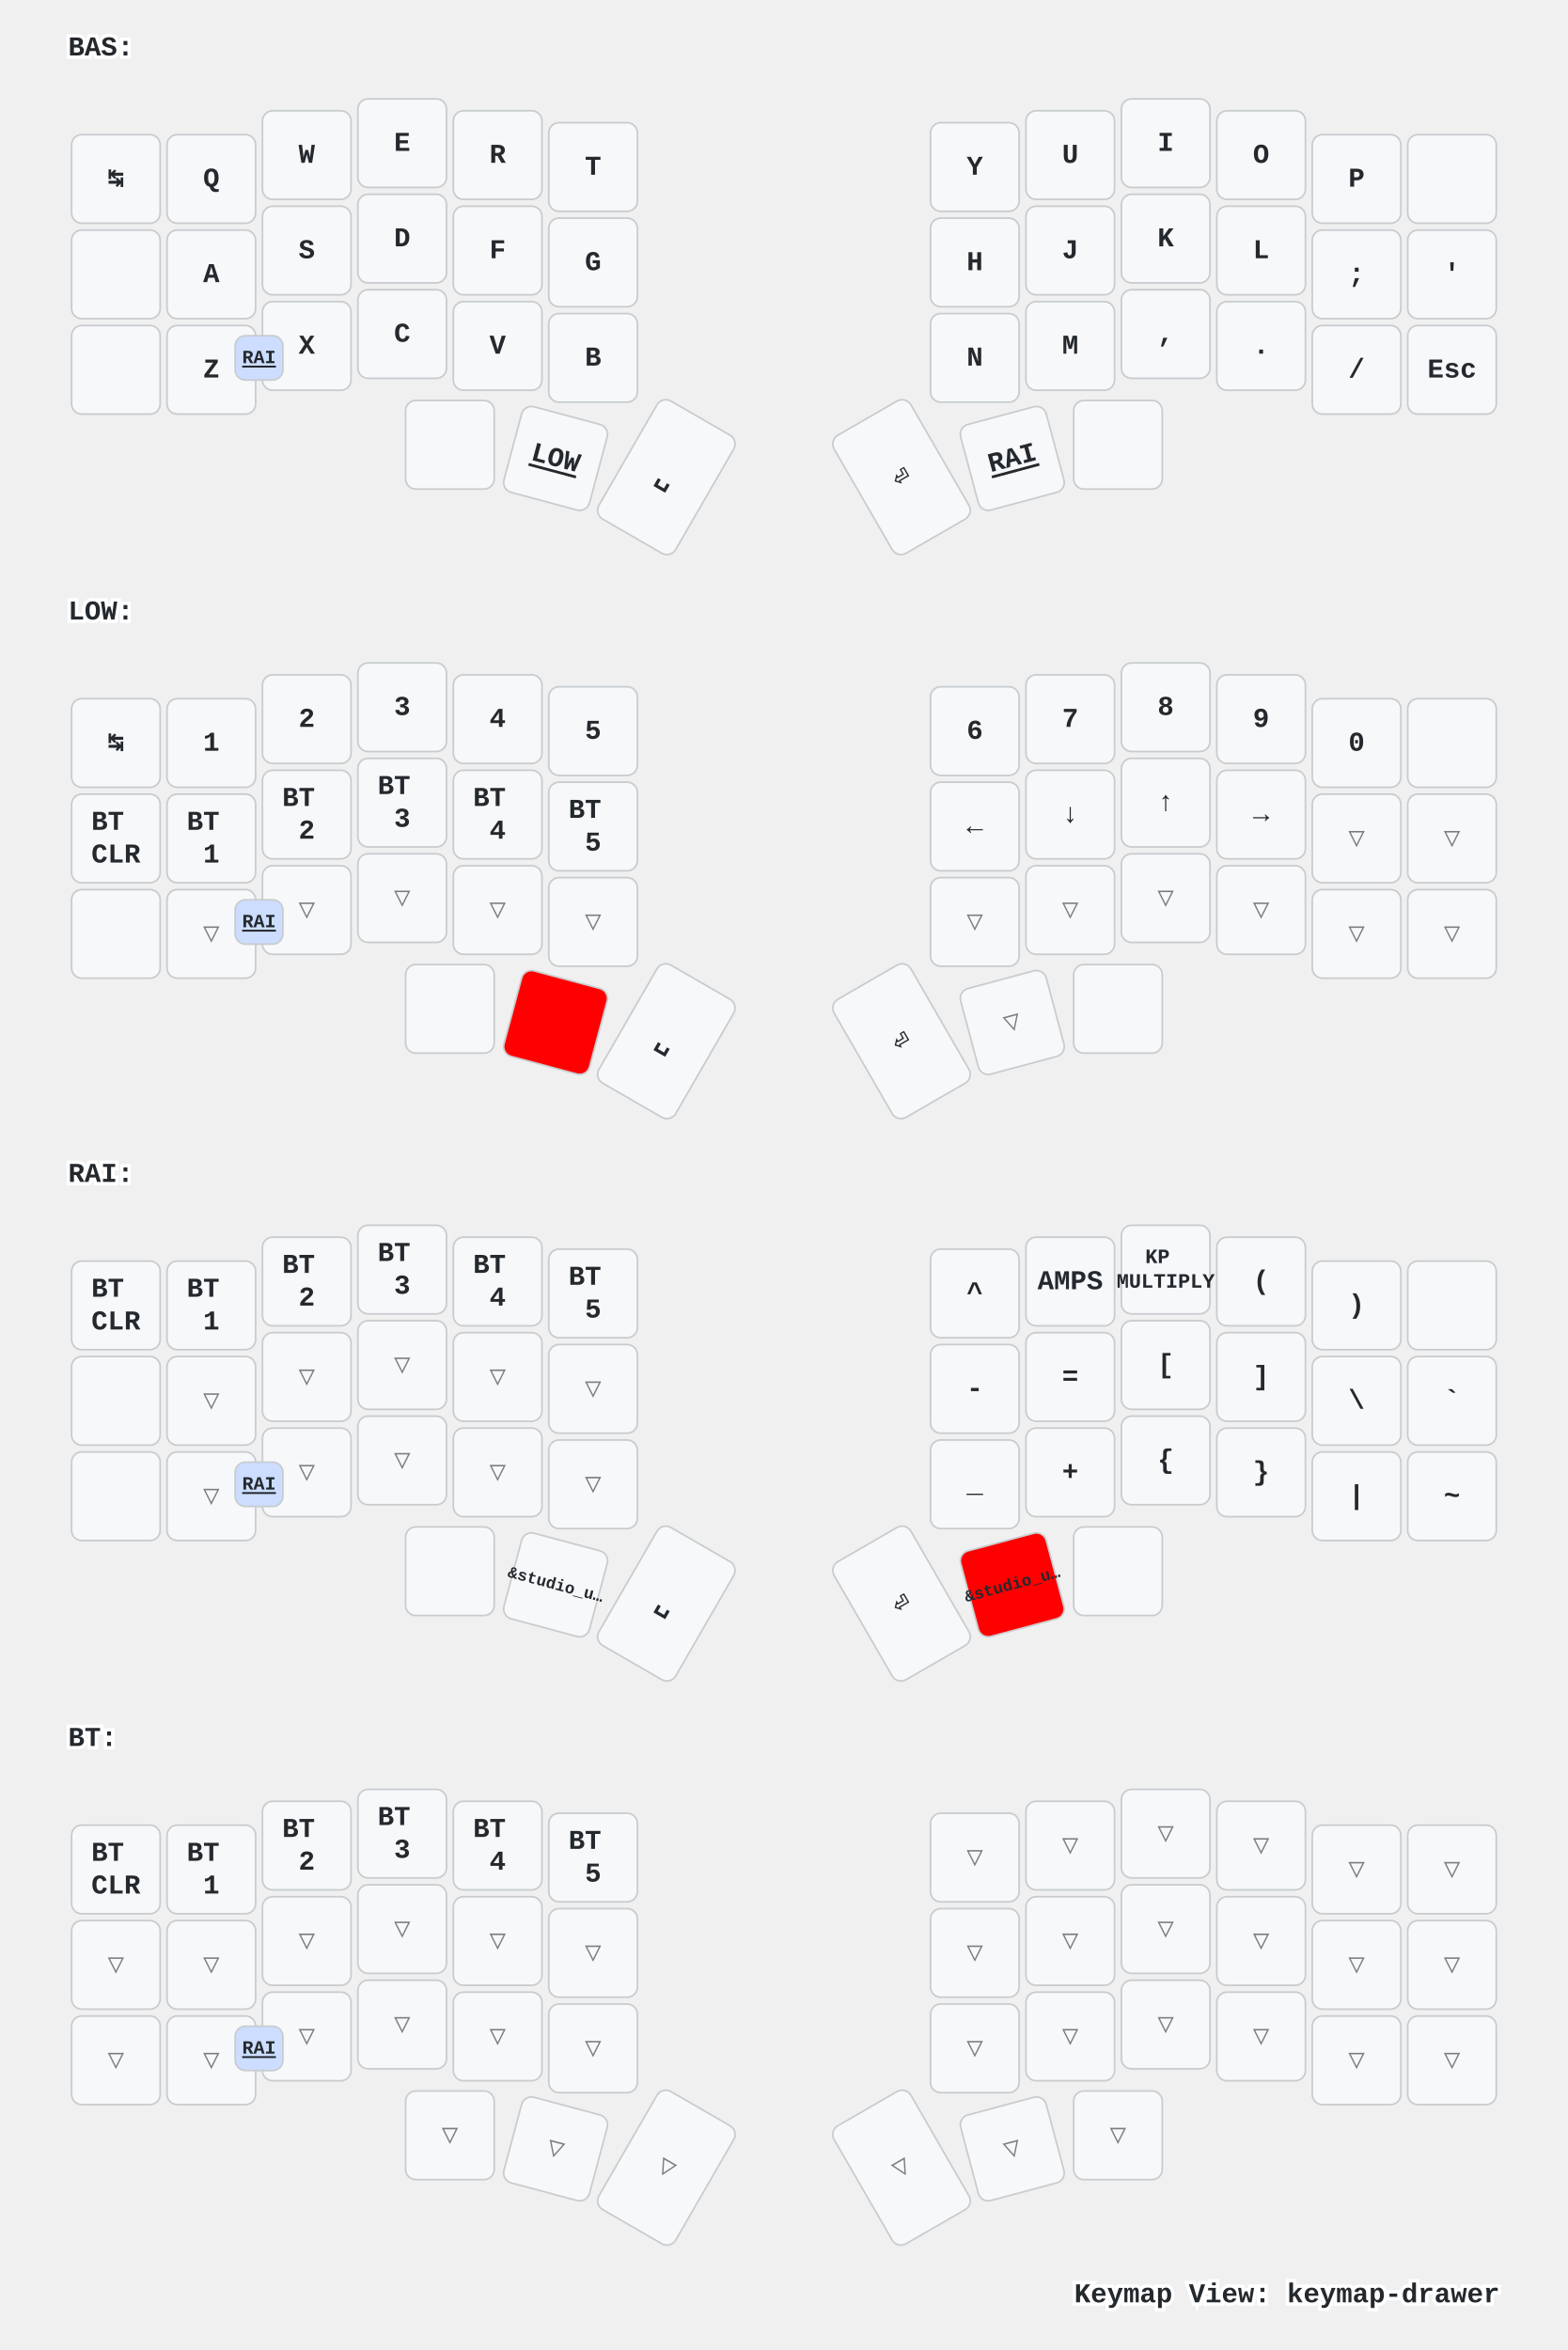
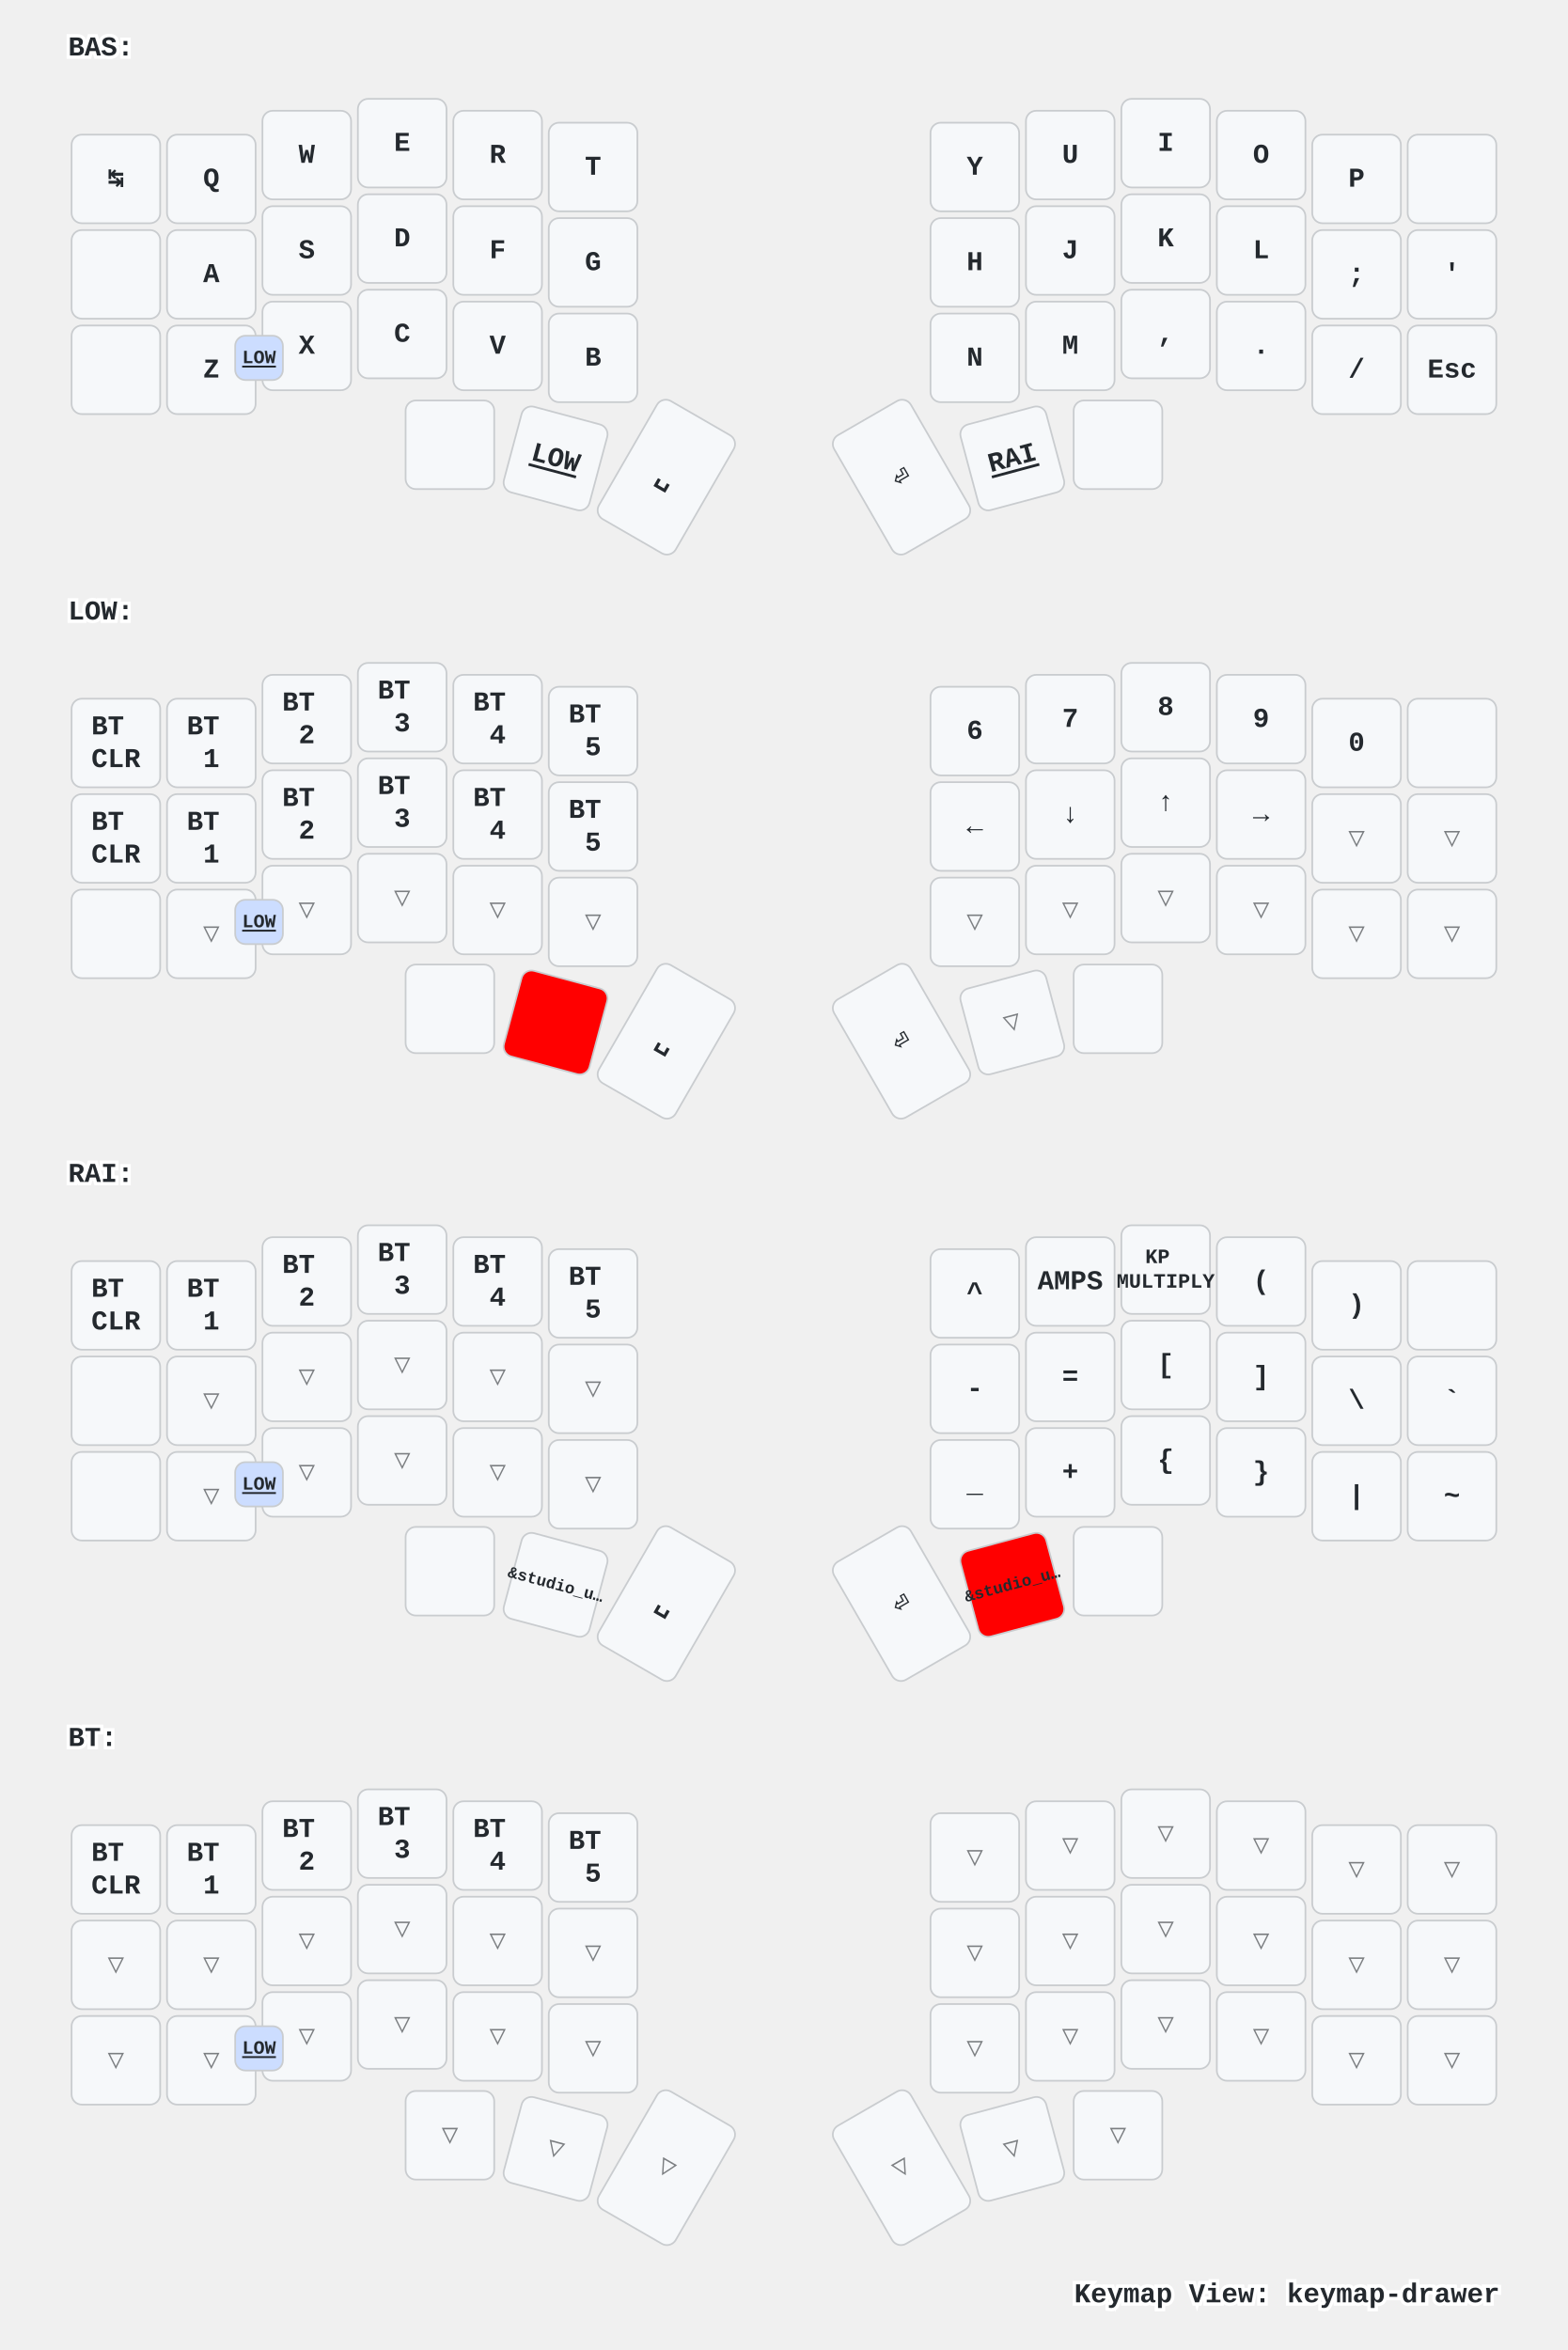
<svg xmlns="http://www.w3.org/2000/svg" xmlns:xlink="http://www.w3.org/1999/xlink" width="920" height="1379" viewBox="0 0 920 1379" class="keymap">
  <defs>/* start glyphs */
<svg id="mdi:apple-keyboard-command">
      <svg id="mdi-apple-keyboard-command" viewBox="0 0 24 24">
        <path d="M6,2A4,4 0 0,1 10,6V8H14V6A4,4 0 0,1 18,2A4,4 0 0,1 22,6A4,4 0 0,1 18,10H16V14H18A4,4 0 0,1 22,18A4,4 0 0,1 18,22A4,4 0 0,1 14,18V16H10V18A4,4 0 0,1 6,22A4,4 0 0,1 2,18A4,4 0 0,1 6,14H8V10H6A4,4 0 0,1 2,6A4,4 0 0,1 6,2M16,18A2,2 0 0,0 18,20A2,2 0 0,0 20,18A2,2 0 0,0 18,16H16V18M14,10H10V14H14V10M6,16A2,2 0 0,0 4,18A2,2 0 0,0 6,20A2,2 0 0,0 8,18V16H6M8,6A2,2 0 0,0 6,4A2,2 0 0,0 4,6A2,2 0 0,0 6,8H8V6M18,8A2,2 0 0,0 20,6A2,2 0 0,0 18,4A2,2 0 0,0 16,6V8H18Z" />
      </svg>
    </svg>
    <svg id="mdi:apple-keyboard-control">
      <svg id="mdi-apple-keyboard-control" viewBox="0 0 24 24">
        <path d="M19.78,11.78L18.36,13.19L12,6.83L5.64,13.19L4.22,11.78L12,4L19.78,11.78Z" />
      </svg>
    </svg>
    <svg id="mdi:apple-keyboard-option">
      <svg id="mdi-apple-keyboard-option" viewBox="0 0 24 24">
        <path d="M3,4H9.11L16.15,18H21V20H14.88L7.84,6H3V4M14,4H21V6H14V4Z" />
      </svg>
    </svg>
    <svg id="mdi:apple-keyboard-shift">
      <svg id="mdi-apple-keyboard-shift" viewBox="0 0 24 24">
        <path d="M15,18V12H17.17L12,6.83L6.83,12H9V18H15M12,4L22,14H17V20H7V14H2L12,4Z" />
      </svg>
    </svg>
    <svg id="mdi:backspace-outline">
      <svg id="mdi-backspace-outline" viewBox="0 0 24 24">
        <path d="M19,15.59L17.59,17L14,13.41L10.41,17L9,15.59L12.59,12L9,8.41L10.41,7L14,10.59L17.59,7L19,8.41L15.41,12L19,15.59M22,3A2,2 0 0,1 24,5V19A2,2 0 0,1 22,21H7C6.31,21 5.77,20.64 5.41,20.11L0,12L5.41,3.88C5.77,3.35 6.31,3 7,3H22M22,5H7L2.28,12L7,19H22V5Z" />
      </svg>
    </svg>
  </defs>/* end glyphs */
<style>/* inherit to force styles through use tags */
svg path {
    fill: inherit;
}

/* font and background color specifications */
svg.keymap {
    font-family: SFMono-Regular,Consolas,Liberation Mono,Menlo,monospace;
    font-size: 14px;
    font-kerning: normal;
    text-rendering: optimizeLegibility;
    fill: #24292e;
}

/* default key styling */
rect.key {
    fill: #f6f8fa;
}

rect.key, rect.combo {
    stroke: #c9cccf;
    stroke-width: 1;
}

/* default key side styling, only used is draw_key_sides is set */
rect.side {
    filter: brightness(90%);
}

/* color accent for combo boxes */
rect.combo, rect.combo-separate {
    fill: #cdf;
}

/* color accent for held keys */
rect.held, rect.combo.held {
    fill: #fdd;
}

/* color accent for ghost (optional) keys */
rect.ghost, rect.combo.ghost {
    stroke-dasharray: 4, 4;
    stroke-width: 2;
}

text {
    text-anchor: middle;
    dominant-baseline: middle;
}

/* styling for layer labels */
text.label {
    font-weight: bold;
    text-anchor: start;
    stroke: white;
    stroke-width: 4;
    paint-order: stroke;
}

/* styling for optional footer */
text.footer {
    text-anchor: end;
    dominant-baseline: auto;
    stroke: white;
    stroke-width: 4;
    paint-order: stroke;
}

/* styling for combo tap, and key non-tap label text */
text.combo, text.hold, text.shifted, text.left, text.right {
    font-size: 11px;
}

text.hold {
    text-anchor: middle;
    dominant-baseline: auto;
}

text.shifted {
    text-anchor: middle;
    dominant-baseline: hanging;
}

text.left {
    text-anchor: start;
}

text.right {
    text-anchor: end;
}

text.layer-activator {
    text-decoration: underline;
}

/* styling for hold/shifted label text in combo box */
text.combo.hold, text.combo.shifted, text.combo.left, text.combo.right {
    font-size: 8px;
}

/* lighter symbol for transparent keys */
text.trans {
    fill: #7b7e81;
}

/* styling for combo dendrons */
path.combo {
    stroke-width: 1;
    stroke: gray;
    fill: none;
}

/* Start Tabler Icons Cleanup */
/* cannot use height/width with glyphs */
.icon-tabler &gt; path {
    fill: inherit;
    stroke: inherit;
    stroke-width: 2;
}
/* hide tabler's default box */
.icon-tabler &gt; path[stroke="none"][fill="none"] {
    visibility: hidden;
}
/* End Tabler Icons Cleanup */

/* For default sytles, see https://github.com/caksoylar/keymap-drawer/blob/main/keymap_drawer/config.py#L85 */

svg.keymap {
  font-family: Ubuntu Mono, Inconsolata, Consolas, Liberation Mono, Menlo, monospace;
  font-size: 16px;
  font-weight: bold;
  text-rendering: optimizeLegibility;
}

/* Color accent for held keys
red = #f00
green = #0f0
blue = #00f
yellow = #ff0
cyan = #0ff
magenta = #f0f
white = #fff
black = #000
grey = #888
light grey = #ccc
#ffc
*/
rect.held, rect.combo.held {
    fill: #f00;
}

/* Technique borrowed and extended from https://github.com/englmaxi/zmk-config/blob/master/keymap-drawer/config.yaml */
.sym_sub_text.tap {
  translate: -5px 2px;
  font-size: 20px;
}
.sym_sub_text.shifted {
  translate: 10px 13px;
  font-size: 10px;
  opacity: 1.0;
}
.combo.sym_sub_text.tap {
  translate: -1px 1px;
}
.combo.sym_sub_text.shifted {
  translate: 7px 5px;
  font-size: 10px;
  opacity: 1.0;
}

/* Toggle */
.toggle.shifted {
  translate: -10px 12px;
}

.toggle.hold {
  translate: 13px -23px;
}

/* Variant for tap-dances */
.tap_dance.tap {
  translate: -7px 0px;
  font-size: 12px;
}
.tap_dance.shifted {
  translate: 7px 17px;
  font-size: 12px;
  opacity: 1.0;
}

/* Variant for symbol next to symbol */
.sym_by_sym.tap {
  translate: -6px 0px;
}
.sym_by_sym.shifted {
  translate: 10px 12px;
  opacity: 1.0;
}

.combo.sym_by_sym.tap {
  translate: -35px 0px;
}
.combo.sym_by_sym.shifted {
  translate: 35px 20px;
  opacity: 1.0;
}

.combo.sym_by_sym.hold {
  visibility: hidden;
}

/* hide hold box for combo sym_by_sym */
.combo.sym_by_sym.hold &gt; path[stroke="none"][fill="none"] {
  visibility: hidden;
}
</style>
  <g transform="translate(40, 0)" class="layer-BAS">
    <text x="0" y="28" class="label" id="BAS">BAS:</text>
    <g transform="translate(0, 56)">
      <g transform="translate(28, 49)" class="key keypos-0">
        <rect rx="6" ry="6" x="-26" y="-26" width="52" height="52" class="key" />
        <text x="0" y="0" class="key tap">↹</text>
      </g>
      <g transform="translate(84, 49)" class="key keypos-1">
        <rect rx="6" ry="6" x="-26" y="-26" width="52" height="52" class="key" />
        <text x="0" y="0" class="key tap">Q</text>
      </g>
      <g transform="translate(140, 35)" class="key keypos-2">
        <rect rx="6" ry="6" x="-26" y="-26" width="52" height="52" class="key" />
        <text x="0" y="0" class="key tap">W</text>
      </g>
      <g transform="translate(196, 28)" class="key keypos-3">
        <rect rx="6" ry="6" x="-26" y="-26" width="52" height="52" class="key" />
        <text x="0" y="0" class="key tap">E</text>
      </g>
      <g transform="translate(252, 35)" class="key keypos-4">
        <rect rx="6" ry="6" x="-26" y="-26" width="52" height="52" class="key" />
        <text x="0" y="0" class="key tap">R</text>
      </g>
      <g transform="translate(308, 42)" class="key keypos-5">
        <rect rx="6" ry="6" x="-26" y="-26" width="52" height="52" class="key" />
        <text x="0" y="0" class="key tap">T</text>
      </g>
      <g transform="translate(532, 42)" class="key keypos-6">
        <rect rx="6" ry="6" x="-26" y="-26" width="52" height="52" class="key" />
        <text x="0" y="0" class="key tap">Y</text>
      </g>
      <g transform="translate(588, 35)" class="key keypos-7">
        <rect rx="6" ry="6" x="-26" y="-26" width="52" height="52" class="key" />
        <text x="0" y="0" class="key tap">U</text>
      </g>
      <g transform="translate(644, 28)" class="key keypos-8">
        <rect rx="6" ry="6" x="-26" y="-26" width="52" height="52" class="key" />
        <text x="0" y="0" class="key tap">I</text>
      </g>
      <g transform="translate(700, 35)" class="key keypos-9">
        <rect rx="6" ry="6" x="-26" y="-26" width="52" height="52" class="key" />
        <text x="0" y="0" class="key tap">O</text>
      </g>
      <g transform="translate(756, 49)" class="key keypos-10">
        <rect rx="6" ry="6" x="-26" y="-26" width="52" height="52" class="key" />
        <text x="0" y="0" class="key tap">P</text>
      </g>
      <g transform="translate(812, 49)" class="key keypos-11">
        <rect rx="6" ry="6" x="-26" y="-26" width="52" height="52" class="key" />
        <use href="#mdi:backspace-outline" xlink:href="#mdi:backspace-outline" x="-9" y="-9" height="18" width="18.0" class="key tap glyph mdi:backspace-outline" />
      </g>
      <g transform="translate(28, 105)" class="key keypos-12">
        <rect rx="6" ry="6" x="-26" y="-26" width="52" height="52" class="key" />
        <use href="#mdi:apple-keyboard-control" xlink:href="#mdi:apple-keyboard-control" x="-9" y="-9" height="18" width="18.0" class="key tap glyph mdi:apple-keyboard-control" />
      </g>
      <g transform="translate(84, 105)" class="key keypos-13">
        <rect rx="6" ry="6" x="-26" y="-26" width="52" height="52" class="key" />
        <text x="0" y="0" class="key tap">A</text>
      </g>
      <g transform="translate(140, 91)" class="key keypos-14">
        <rect rx="6" ry="6" x="-26" y="-26" width="52" height="52" class="key" />
        <text x="0" y="0" class="key tap">S</text>
      </g>
      <g transform="translate(196, 84)" class="key keypos-15">
        <rect rx="6" ry="6" x="-26" y="-26" width="52" height="52" class="key" />
        <text x="0" y="0" class="key tap">D</text>
      </g>
      <g transform="translate(252, 91)" class="key keypos-16">
        <rect rx="6" ry="6" x="-26" y="-26" width="52" height="52" class="key" />
        <text x="0" y="0" class="key tap">F</text>
      </g>
      <g transform="translate(308, 98)" class="key keypos-17">
        <rect rx="6" ry="6" x="-26" y="-26" width="52" height="52" class="key" />
        <text x="0" y="0" class="key tap">G</text>
      </g>
      <g transform="translate(532, 98)" class="key keypos-18">
        <rect rx="6" ry="6" x="-26" y="-26" width="52" height="52" class="key" />
        <text x="0" y="0" class="key tap">H</text>
      </g>
      <g transform="translate(588, 91)" class="key keypos-19">
        <rect rx="6" ry="6" x="-26" y="-26" width="52" height="52" class="key" />
        <text x="0" y="0" class="key tap">J</text>
      </g>
      <g transform="translate(644, 84)" class="key keypos-20">
        <rect rx="6" ry="6" x="-26" y="-26" width="52" height="52" class="key" />
        <text x="0" y="0" class="key tap">K</text>
      </g>
      <g transform="translate(700, 91)" class="key keypos-21">
        <rect rx="6" ry="6" x="-26" y="-26" width="52" height="52" class="key" />
        <text x="0" y="0" class="key tap">L</text>
      </g>
      <g transform="translate(756, 105)" class="key keypos-22">
        <rect rx="6" ry="6" x="-26" y="-26" width="52" height="52" class="key" />
        <text x="0" y="0" class="key tap">;</text>
      </g>
      <g transform="translate(812, 105)" class="key keypos-23">
        <rect rx="6" ry="6" x="-26" y="-26" width="52" height="52" class="key" />
        <text x="0" y="0" class="key tap">'</text>
      </g>
      <g transform="translate(28, 161)" class="key keypos-24">
        <rect rx="6" ry="6" x="-26" y="-26" width="52" height="52" class="key" />
        <use href="#mdi:apple-keyboard-shift" xlink:href="#mdi:apple-keyboard-shift" x="-9" y="-9" height="18" width="18.0" class="key tap glyph mdi:apple-keyboard-shift" />
      </g>
      <g transform="translate(84, 161)" class="key keypos-25">
        <rect rx="6" ry="6" x="-26" y="-26" width="52" height="52" class="key" />
        <text x="0" y="0" class="key tap">Z</text>
      </g>
      <g transform="translate(140, 147)" class="key keypos-26">
        <rect rx="6" ry="6" x="-26" y="-26" width="52" height="52" class="key" />
        <text x="0" y="0" class="key tap">X</text>
      </g>
      <g transform="translate(196, 140)" class="key keypos-27">
        <rect rx="6" ry="6" x="-26" y="-26" width="52" height="52" class="key" />
        <text x="0" y="0" class="key tap">C</text>
      </g>
      <g transform="translate(252, 147)" class="key keypos-28">
        <rect rx="6" ry="6" x="-26" y="-26" width="52" height="52" class="key" />
        <text x="0" y="0" class="key tap">V</text>
      </g>
      <g transform="translate(308, 154)" class="key keypos-29">
        <rect rx="6" ry="6" x="-26" y="-26" width="52" height="52" class="key" />
        <text x="0" y="0" class="key tap">B</text>
      </g>
      <g transform="translate(532, 154)" class="key keypos-30">
        <rect rx="6" ry="6" x="-26" y="-26" width="52" height="52" class="key" />
        <text x="0" y="0" class="key tap">N</text>
      </g>
      <g transform="translate(588, 147)" class="key keypos-31">
        <rect rx="6" ry="6" x="-26" y="-26" width="52" height="52" class="key" />
        <text x="0" y="0" class="key tap">M</text>
      </g>
      <g transform="translate(644, 140)" class="key keypos-32">
        <rect rx="6" ry="6" x="-26" y="-26" width="52" height="52" class="key" />
        <text x="0" y="0" class="key tap">,</text>
      </g>
      <g transform="translate(700, 147)" class="key keypos-33">
        <rect rx="6" ry="6" x="-26" y="-26" width="52" height="52" class="key" />
        <text x="0" y="0" class="key tap">.</text>
      </g>
      <g transform="translate(756, 161)" class="key keypos-34">
        <rect rx="6" ry="6" x="-26" y="-26" width="52" height="52" class="key" />
        <text x="0" y="0" class="key tap">/</text>
      </g>
      <g transform="translate(812, 161)" class="key keypos-35">
        <rect rx="6" ry="6" x="-26" y="-26" width="52" height="52" class="key" />
        <text x="0" y="0" class="key tap">Esc</text>
      </g>
      <g transform="translate(224, 205)" class="key keypos-36">
        <rect rx="6" ry="6" x="-26" y="-26" width="52" height="52" class="key" />
        <use href="#mdi:apple-keyboard-command" xlink:href="#mdi:apple-keyboard-command" x="-9" y="-9" height="18" width="18.0" class="key tap glyph mdi:apple-keyboard-command" />
      </g>
      <g transform="translate(286, 213) rotate(15.0)" class="key keypos-37">
        <rect rx="6" ry="6" x="-26" y="-26" width="52" height="52" class="key" />
        <a href="#LOW">
          <text x="0" y="0" class="key tap layer-activator">LOW</text>
        </a>
      </g>
      <g transform="translate(351, 224) rotate(30.0)" class="key keypos-38">
        <rect rx="6" ry="6" x="-26" y="-40" width="52" height="80" class="key" />
        <text x="0" y="0" class="key tap">␣</text>
      </g>
      <g transform="translate(489, 224) rotate(-30.0)" class="key keypos-39">
        <rect rx="6" ry="6" x="-26" y="-40" width="52" height="80" class="key" />
        <text x="0" y="0" class="key tap">⏎</text>
      </g>
      <g transform="translate(554, 213) rotate(-15.0)" class="key keypos-40">
        <rect rx="6" ry="6" x="-26" y="-26" width="52" height="52" class="key" />
        <a href="#RAI">
          <text x="0" y="0" class="key tap layer-activator">RAI</text>
        </a>
      </g>
      <g transform="translate(616, 205)" class="key keypos-41">
        <rect rx="6" ry="6" x="-26" y="-26" width="52" height="52" class="key" />
        <use href="#mdi:apple-keyboard-option" xlink:href="#mdi:apple-keyboard-option" x="-9" y="-9" height="18" width="18.0" class="key tap glyph mdi:apple-keyboard-option" />
      </g>
      <g class="combo combopos-0">
        <rect rx="6" ry="6" x="98" y="141" width="28" height="26" class="combo" />
-         <a href="#RAI">
-           <text x="112" y="154" class="combo tap layer-activator">RAI</text>
+         <a href="#LOW">
+           <text x="112" y="154" class="combo tap layer-activator">LOW</text>
        </a>
      </g>
    </g>
  </g>
  <g transform="translate(40, 331)" class="layer-LOW">
    <text x="0" y="28" class="label" id="LOW">LOW:</text>
    <g transform="translate(0, 56)">
      <g transform="translate(28, 49)" class="key keypos-0">
        <rect rx="6" ry="6" x="-26" y="-26" width="52" height="52" class="key" />
-         <text x="0" y="0" class="key tap">↹</text>
+         <text x="0" y="0" class="key tap">
+           <tspan x="0" dy="-0.6em">BT</tspan>
+           <tspan x="0" dy="1.2em">CLR</tspan>
+         </text>
      </g>
      <g transform="translate(84, 49)" class="key keypos-1">
        <rect rx="6" ry="6" x="-26" y="-26" width="52" height="52" class="key" />
-         <text x="0" y="0" class="key tap">1</text>
+         <text x="0" y="0" class="key tap">
+           <tspan x="0" dy="-0.6em">BT</tspan>
+           <tspan x="0" dy="1.2em">1</tspan>
+         </text>
      </g>
      <g transform="translate(140, 35)" class="key keypos-2">
        <rect rx="6" ry="6" x="-26" y="-26" width="52" height="52" class="key" />
-         <text x="0" y="0" class="key tap">2</text>
+         <text x="0" y="0" class="key tap">
+           <tspan x="0" dy="-0.6em">BT</tspan>
+           <tspan x="0" dy="1.2em">2</tspan>
+         </text>
      </g>
      <g transform="translate(196, 28)" class="key keypos-3">
        <rect rx="6" ry="6" x="-26" y="-26" width="52" height="52" class="key" />
-         <text x="0" y="0" class="key tap">3</text>
+         <text x="0" y="0" class="key tap">
+           <tspan x="0" dy="-0.6em">BT</tspan>
+           <tspan x="0" dy="1.2em">3</tspan>
+         </text>
      </g>
      <g transform="translate(252, 35)" class="key keypos-4">
        <rect rx="6" ry="6" x="-26" y="-26" width="52" height="52" class="key" />
-         <text x="0" y="0" class="key tap">4</text>
+         <text x="0" y="0" class="key tap">
+           <tspan x="0" dy="-0.6em">BT</tspan>
+           <tspan x="0" dy="1.2em">4</tspan>
+         </text>
      </g>
      <g transform="translate(308, 42)" class="key keypos-5">
        <rect rx="6" ry="6" x="-26" y="-26" width="52" height="52" class="key" />
-         <text x="0" y="0" class="key tap">5</text>
+         <text x="0" y="0" class="key tap">
+           <tspan x="0" dy="-0.6em">BT</tspan>
+           <tspan x="0" dy="1.2em">5</tspan>
+         </text>
      </g>
      <g transform="translate(532, 42)" class="key keypos-6">
        <rect rx="6" ry="6" x="-26" y="-26" width="52" height="52" class="key" />
        <text x="0" y="0" class="key tap">6</text>
      </g>
      <g transform="translate(588, 35)" class="key keypos-7">
        <rect rx="6" ry="6" x="-26" y="-26" width="52" height="52" class="key" />
        <text x="0" y="0" class="key tap">7</text>
      </g>
      <g transform="translate(644, 28)" class="key keypos-8">
        <rect rx="6" ry="6" x="-26" y="-26" width="52" height="52" class="key" />
        <text x="0" y="0" class="key tap">8</text>
      </g>
      <g transform="translate(700, 35)" class="key keypos-9">
        <rect rx="6" ry="6" x="-26" y="-26" width="52" height="52" class="key" />
        <text x="0" y="0" class="key tap">9</text>
      </g>
      <g transform="translate(756, 49)" class="key keypos-10">
        <rect rx="6" ry="6" x="-26" y="-26" width="52" height="52" class="key" />
        <text x="0" y="0" class="key tap">0</text>
      </g>
      <g transform="translate(812, 49)" class="key keypos-11">
        <rect rx="6" ry="6" x="-26" y="-26" width="52" height="52" class="key" />
        <use href="#mdi:backspace-outline" xlink:href="#mdi:backspace-outline" x="-9" y="-9" height="18" width="18.0" class="key tap glyph mdi:backspace-outline" />
      </g>
      <g transform="translate(28, 105)" class="key keypos-12">
        <rect rx="6" ry="6" x="-26" y="-26" width="52" height="52" class="key" />
        <text x="0" y="0" class="key tap">
          <tspan x="0" dy="-0.6em">BT</tspan>
          <tspan x="0" dy="1.2em">CLR</tspan>
        </text>
      </g>
      <g transform="translate(84, 105)" class="key keypos-13">
        <rect rx="6" ry="6" x="-26" y="-26" width="52" height="52" class="key" />
        <text x="0" y="0" class="key tap">
          <tspan x="0" dy="-0.6em">BT</tspan>
          <tspan x="0" dy="1.2em">1</tspan>
        </text>
      </g>
      <g transform="translate(140, 91)" class="key keypos-14">
        <rect rx="6" ry="6" x="-26" y="-26" width="52" height="52" class="key" />
        <text x="0" y="0" class="key tap">
          <tspan x="0" dy="-0.6em">BT</tspan>
          <tspan x="0" dy="1.2em">2</tspan>
        </text>
      </g>
      <g transform="translate(196, 84)" class="key keypos-15">
        <rect rx="6" ry="6" x="-26" y="-26" width="52" height="52" class="key" />
        <text x="0" y="0" class="key tap">
          <tspan x="0" dy="-0.6em">BT</tspan>
          <tspan x="0" dy="1.2em">3</tspan>
        </text>
      </g>
      <g transform="translate(252, 91)" class="key keypos-16">
        <rect rx="6" ry="6" x="-26" y="-26" width="52" height="52" class="key" />
        <text x="0" y="0" class="key tap">
          <tspan x="0" dy="-0.6em">BT</tspan>
          <tspan x="0" dy="1.2em">4</tspan>
        </text>
      </g>
      <g transform="translate(308, 98)" class="key keypos-17">
        <rect rx="6" ry="6" x="-26" y="-26" width="52" height="52" class="key" />
        <text x="0" y="0" class="key tap">
          <tspan x="0" dy="-0.6em">BT</tspan>
          <tspan x="0" dy="1.2em">5</tspan>
        </text>
      </g>
      <g transform="translate(532, 98)" class="key keypos-18">
        <rect rx="6" ry="6" x="-26" y="-26" width="52" height="52" class="key" />
        <text x="0" y="0" class="key tap">←</text>
      </g>
      <g transform="translate(588, 91)" class="key keypos-19">
        <rect rx="6" ry="6" x="-26" y="-26" width="52" height="52" class="key" />
        <text x="0" y="0" class="key tap">↓</text>
      </g>
      <g transform="translate(644, 84)" class="key keypos-20">
        <rect rx="6" ry="6" x="-26" y="-26" width="52" height="52" class="key" />
        <text x="0" y="0" class="key tap">↑</text>
      </g>
      <g transform="translate(700, 91)" class="key keypos-21">
        <rect rx="6" ry="6" x="-26" y="-26" width="52" height="52" class="key" />
        <text x="0" y="0" class="key tap">→</text>
      </g>
      <g transform="translate(756, 105)" class="key trans keypos-22">
        <rect rx="6" ry="6" x="-26" y="-26" width="52" height="52" class="key trans" />
        <text x="0" y="0" class="key trans tap">▽</text>
      </g>
      <g transform="translate(812, 105)" class="key trans keypos-23">
        <rect rx="6" ry="6" x="-26" y="-26" width="52" height="52" class="key trans" />
        <text x="0" y="0" class="key trans tap">▽</text>
      </g>
      <g transform="translate(28, 161)" class="key keypos-24">
        <rect rx="6" ry="6" x="-26" y="-26" width="52" height="52" class="key" />
        <use href="#mdi:apple-keyboard-shift" xlink:href="#mdi:apple-keyboard-shift" x="-9" y="-9" height="18" width="18.0" class="key tap glyph mdi:apple-keyboard-shift" />
      </g>
      <g transform="translate(84, 161)" class="key trans keypos-25">
        <rect rx="6" ry="6" x="-26" y="-26" width="52" height="52" class="key trans" />
        <text x="0" y="0" class="key trans tap">▽</text>
      </g>
      <g transform="translate(140, 147)" class="key trans keypos-26">
        <rect rx="6" ry="6" x="-26" y="-26" width="52" height="52" class="key trans" />
        <text x="0" y="0" class="key trans tap">▽</text>
      </g>
      <g transform="translate(196, 140)" class="key trans keypos-27">
        <rect rx="6" ry="6" x="-26" y="-26" width="52" height="52" class="key trans" />
        <text x="0" y="0" class="key trans tap">▽</text>
      </g>
      <g transform="translate(252, 147)" class="key trans keypos-28">
        <rect rx="6" ry="6" x="-26" y="-26" width="52" height="52" class="key trans" />
        <text x="0" y="0" class="key trans tap">▽</text>
      </g>
      <g transform="translate(308, 154)" class="key trans keypos-29">
        <rect rx="6" ry="6" x="-26" y="-26" width="52" height="52" class="key trans" />
        <text x="0" y="0" class="key trans tap">▽</text>
      </g>
      <g transform="translate(532, 154)" class="key trans keypos-30">
        <rect rx="6" ry="6" x="-26" y="-26" width="52" height="52" class="key trans" />
        <text x="0" y="0" class="key trans tap">▽</text>
      </g>
      <g transform="translate(588, 147)" class="key trans keypos-31">
        <rect rx="6" ry="6" x="-26" y="-26" width="52" height="52" class="key trans" />
        <text x="0" y="0" class="key trans tap">▽</text>
      </g>
      <g transform="translate(644, 140)" class="key trans keypos-32">
        <rect rx="6" ry="6" x="-26" y="-26" width="52" height="52" class="key trans" />
        <text x="0" y="0" class="key trans tap">▽</text>
      </g>
      <g transform="translate(700, 147)" class="key trans keypos-33">
        <rect rx="6" ry="6" x="-26" y="-26" width="52" height="52" class="key trans" />
        <text x="0" y="0" class="key trans tap">▽</text>
      </g>
      <g transform="translate(756, 161)" class="key trans keypos-34">
        <rect rx="6" ry="6" x="-26" y="-26" width="52" height="52" class="key trans" />
        <text x="0" y="0" class="key trans tap">▽</text>
      </g>
      <g transform="translate(812, 161)" class="key trans keypos-35">
        <rect rx="6" ry="6" x="-26" y="-26" width="52" height="52" class="key trans" />
        <text x="0" y="0" class="key trans tap">▽</text>
      </g>
      <g transform="translate(224, 205)" class="key keypos-36">
        <rect rx="6" ry="6" x="-26" y="-26" width="52" height="52" class="key" />
        <use href="#mdi:apple-keyboard-command" xlink:href="#mdi:apple-keyboard-command" x="-9" y="-9" height="18" width="18.0" class="key tap glyph mdi:apple-keyboard-command" />
      </g>
      <g transform="translate(286, 213) rotate(15.0)" class="key held keypos-37">
        <rect rx="6" ry="6" x="-26" y="-26" width="52" height="52" class="key held" />
      </g>
      <g transform="translate(351, 224) rotate(30.0)" class="key keypos-38">
        <rect rx="6" ry="6" x="-26" y="-40" width="52" height="80" class="key" />
        <text x="0" y="0" class="key tap">␣</text>
      </g>
      <g transform="translate(489, 224) rotate(-30.0)" class="key keypos-39">
        <rect rx="6" ry="6" x="-26" y="-40" width="52" height="80" class="key" />
        <text x="0" y="0" class="key tap">⏎</text>
      </g>
      <g transform="translate(554, 213) rotate(-15.0)" class="key trans keypos-40">
        <rect rx="6" ry="6" x="-26" y="-26" width="52" height="52" class="key trans" />
        <text x="0" y="0" class="key trans tap">▽</text>
      </g>
      <g transform="translate(616, 205)" class="key keypos-41">
        <rect rx="6" ry="6" x="-26" y="-26" width="52" height="52" class="key" />
        <use href="#mdi:apple-keyboard-option" xlink:href="#mdi:apple-keyboard-option" x="-9" y="-9" height="18" width="18.0" class="key tap glyph mdi:apple-keyboard-option" />
      </g>
      <g class="combo combopos-0">
        <rect rx="6" ry="6" x="98" y="141" width="28" height="26" class="combo" />
-         <a href="#RAI">
-           <text x="112" y="154" class="combo tap layer-activator">RAI</text>
+         <a href="#LOW">
+           <text x="112" y="154" class="combo tap layer-activator">LOW</text>
        </a>
      </g>
    </g>
  </g>
  <g transform="translate(40, 661)" class="layer-RAI">
    <text x="0" y="28" class="label" id="RAI">RAI:</text>
    <g transform="translate(0, 56)">
      <g transform="translate(28, 49)" class="key keypos-0">
        <rect rx="6" ry="6" x="-26" y="-26" width="52" height="52" class="key" />
        <text x="0" y="0" class="key tap">
          <tspan x="0" dy="-0.6em">BT</tspan>
          <tspan x="0" dy="1.2em">CLR</tspan>
        </text>
      </g>
      <g transform="translate(84, 49)" class="key keypos-1">
        <rect rx="6" ry="6" x="-26" y="-26" width="52" height="52" class="key" />
        <text x="0" y="0" class="key tap">
          <tspan x="0" dy="-0.6em">BT</tspan>
          <tspan x="0" dy="1.2em">1</tspan>
        </text>
      </g>
      <g transform="translate(140, 35)" class="key keypos-2">
        <rect rx="6" ry="6" x="-26" y="-26" width="52" height="52" class="key" />
        <text x="0" y="0" class="key tap">
          <tspan x="0" dy="-0.6em">BT</tspan>
          <tspan x="0" dy="1.2em">2</tspan>
        </text>
      </g>
      <g transform="translate(196, 28)" class="key keypos-3">
        <rect rx="6" ry="6" x="-26" y="-26" width="52" height="52" class="key" />
        <text x="0" y="0" class="key tap">
          <tspan x="0" dy="-0.6em">BT</tspan>
          <tspan x="0" dy="1.2em">3</tspan>
        </text>
      </g>
      <g transform="translate(252, 35)" class="key keypos-4">
        <rect rx="6" ry="6" x="-26" y="-26" width="52" height="52" class="key" />
        <text x="0" y="0" class="key tap">
          <tspan x="0" dy="-0.6em">BT</tspan>
          <tspan x="0" dy="1.2em">4</tspan>
        </text>
      </g>
      <g transform="translate(308, 42)" class="key keypos-5">
        <rect rx="6" ry="6" x="-26" y="-26" width="52" height="52" class="key" />
        <text x="0" y="0" class="key tap">
          <tspan x="0" dy="-0.6em">BT</tspan>
          <tspan x="0" dy="1.2em">5</tspan>
        </text>
      </g>
      <g transform="translate(532, 42)" class="key keypos-6">
        <rect rx="6" ry="6" x="-26" y="-26" width="52" height="52" class="key" />
        <text x="0" y="0" class="key tap">^</text>
      </g>
      <g transform="translate(588, 35)" class="key keypos-7">
        <rect rx="6" ry="6" x="-26" y="-26" width="52" height="52" class="key" />
        <text x="0" y="0" class="key tap">AMPS</text>
      </g>
      <g transform="translate(644, 28)" class="key keypos-8">
        <rect rx="6" ry="6" x="-26" y="-26" width="52" height="52" class="key" />
        <text x="0" y="0" class="key tap">
          <tspan x="0" dy="-0.6em" style="font-size: 75%">KP</tspan>
          <tspan x="0" dy="1.2em" style="font-size: 75%">MULTIPLY</tspan>
        </text>
      </g>
      <g transform="translate(700, 35)" class="key keypos-9">
        <rect rx="6" ry="6" x="-26" y="-26" width="52" height="52" class="key" />
        <text x="0" y="0" class="key tap">(</text>
      </g>
      <g transform="translate(756, 49)" class="key keypos-10">
        <rect rx="6" ry="6" x="-26" y="-26" width="52" height="52" class="key" />
        <text x="0" y="0" class="key tap">)</text>
      </g>
      <g transform="translate(812, 49)" class="key keypos-11">
        <rect rx="6" ry="6" x="-26" y="-26" width="52" height="52" class="key" />
        <use href="#mdi:backspace-outline" xlink:href="#mdi:backspace-outline" x="-9" y="-9" height="18" width="18.0" class="key tap glyph mdi:backspace-outline" />
      </g>
      <g transform="translate(28, 105)" class="key keypos-12">
        <rect rx="6" ry="6" x="-26" y="-26" width="52" height="52" class="key" />
        <use href="#mdi:apple-keyboard-control" xlink:href="#mdi:apple-keyboard-control" x="-9" y="-9" height="18" width="18.0" class="key tap glyph mdi:apple-keyboard-control" />
      </g>
      <g transform="translate(84, 105)" class="key trans keypos-13">
        <rect rx="6" ry="6" x="-26" y="-26" width="52" height="52" class="key trans" />
        <text x="0" y="0" class="key trans tap">▽</text>
      </g>
      <g transform="translate(140, 91)" class="key trans keypos-14">
        <rect rx="6" ry="6" x="-26" y="-26" width="52" height="52" class="key trans" />
        <text x="0" y="0" class="key trans tap">▽</text>
      </g>
      <g transform="translate(196, 84)" class="key trans keypos-15">
        <rect rx="6" ry="6" x="-26" y="-26" width="52" height="52" class="key trans" />
        <text x="0" y="0" class="key trans tap">▽</text>
      </g>
      <g transform="translate(252, 91)" class="key trans keypos-16">
        <rect rx="6" ry="6" x="-26" y="-26" width="52" height="52" class="key trans" />
        <text x="0" y="0" class="key trans tap">▽</text>
      </g>
      <g transform="translate(308, 98)" class="key trans keypos-17">
        <rect rx="6" ry="6" x="-26" y="-26" width="52" height="52" class="key trans" />
        <text x="0" y="0" class="key trans tap">▽</text>
      </g>
      <g transform="translate(532, 98)" class="key keypos-18">
        <rect rx="6" ry="6" x="-26" y="-26" width="52" height="52" class="key" />
        <text x="0" y="0" class="key tap">-</text>
      </g>
      <g transform="translate(588, 91)" class="key keypos-19">
        <rect rx="6" ry="6" x="-26" y="-26" width="52" height="52" class="key" />
        <text x="0" y="0" class="key tap">=</text>
      </g>
      <g transform="translate(644, 84)" class="key keypos-20">
        <rect rx="6" ry="6" x="-26" y="-26" width="52" height="52" class="key" />
        <text x="0" y="0" class="key tap">[</text>
      </g>
      <g transform="translate(700, 91)" class="key keypos-21">
        <rect rx="6" ry="6" x="-26" y="-26" width="52" height="52" class="key" />
        <text x="0" y="0" class="key tap">]</text>
      </g>
      <g transform="translate(756, 105)" class="key keypos-22">
        <rect rx="6" ry="6" x="-26" y="-26" width="52" height="52" class="key" />
        <text x="0" y="0" class="key tap">\</text>
      </g>
      <g transform="translate(812, 105)" class="key keypos-23">
        <rect rx="6" ry="6" x="-26" y="-26" width="52" height="52" class="key" />
        <text x="0" y="0" class="key tap">`</text>
      </g>
      <g transform="translate(28, 161)" class="key keypos-24">
        <rect rx="6" ry="6" x="-26" y="-26" width="52" height="52" class="key" />
        <use href="#mdi:apple-keyboard-shift" xlink:href="#mdi:apple-keyboard-shift" x="-9" y="-9" height="18" width="18.0" class="key tap glyph mdi:apple-keyboard-shift" />
      </g>
      <g transform="translate(84, 161)" class="key trans keypos-25">
        <rect rx="6" ry="6" x="-26" y="-26" width="52" height="52" class="key trans" />
        <text x="0" y="0" class="key trans tap">▽</text>
      </g>
      <g transform="translate(140, 147)" class="key trans keypos-26">
        <rect rx="6" ry="6" x="-26" y="-26" width="52" height="52" class="key trans" />
        <text x="0" y="0" class="key trans tap">▽</text>
      </g>
      <g transform="translate(196, 140)" class="key trans keypos-27">
        <rect rx="6" ry="6" x="-26" y="-26" width="52" height="52" class="key trans" />
        <text x="0" y="0" class="key trans tap">▽</text>
      </g>
      <g transform="translate(252, 147)" class="key trans keypos-28">
        <rect rx="6" ry="6" x="-26" y="-26" width="52" height="52" class="key trans" />
        <text x="0" y="0" class="key trans tap">▽</text>
      </g>
      <g transform="translate(308, 154)" class="key trans keypos-29">
        <rect rx="6" ry="6" x="-26" y="-26" width="52" height="52" class="key trans" />
        <text x="0" y="0" class="key trans tap">▽</text>
      </g>
      <g transform="translate(532, 154)" class="key keypos-30">
        <rect rx="6" ry="6" x="-26" y="-26" width="52" height="52" class="key" />
        <text x="0" y="0" class="key tap">_</text>
      </g>
      <g transform="translate(588, 147)" class="key keypos-31">
        <rect rx="6" ry="6" x="-26" y="-26" width="52" height="52" class="key" />
        <text x="0" y="0" class="key tap">+</text>
      </g>
      <g transform="translate(644, 140)" class="key keypos-32">
        <rect rx="6" ry="6" x="-26" y="-26" width="52" height="52" class="key" />
        <text x="0" y="0" class="key tap">{</text>
      </g>
      <g transform="translate(700, 147)" class="key keypos-33">
        <rect rx="6" ry="6" x="-26" y="-26" width="52" height="52" class="key" />
        <text x="0" y="0" class="key tap">}</text>
      </g>
      <g transform="translate(756, 161)" class="key keypos-34">
        <rect rx="6" ry="6" x="-26" y="-26" width="52" height="52" class="key" />
        <text x="0" y="0" class="key tap">|</text>
      </g>
      <g transform="translate(812, 161)" class="key keypos-35">
        <rect rx="6" ry="6" x="-26" y="-26" width="52" height="52" class="key" />
        <text x="0" y="0" class="key tap">~</text>
      </g>
      <g transform="translate(224, 205)" class="key keypos-36">
        <rect rx="6" ry="6" x="-26" y="-26" width="52" height="52" class="key" />
        <use href="#mdi:apple-keyboard-command" xlink:href="#mdi:apple-keyboard-command" x="-9" y="-9" height="18" width="18.0" class="key tap glyph mdi:apple-keyboard-command" />
      </g>
      <g transform="translate(286, 213) rotate(15.0)" class="key keypos-37">
        <rect rx="6" ry="6" x="-26" y="-26" width="52" height="52" class="key" />
        <text x="0" y="0" class="key tap">
          <tspan style="font-size: 60%">&amp;studio_u…</tspan>
        </text>
      </g>
      <g transform="translate(351, 224) rotate(30.0)" class="key keypos-38">
        <rect rx="6" ry="6" x="-26" y="-40" width="52" height="80" class="key" />
        <text x="0" y="0" class="key tap">␣</text>
      </g>
      <g transform="translate(489, 224) rotate(-30.0)" class="key keypos-39">
        <rect rx="6" ry="6" x="-26" y="-40" width="52" height="80" class="key" />
        <text x="0" y="0" class="key tap">⏎</text>
      </g>
      <g transform="translate(554, 213) rotate(-15.0)" class="key held keypos-40">
        <rect rx="6" ry="6" x="-26" y="-26" width="52" height="52" class="key held" />
        <text x="0" y="0" class="key held tap">
          <tspan style="font-size: 60%">&amp;studio_u…</tspan>
        </text>
      </g>
      <g transform="translate(616, 205)" class="key keypos-41">
        <rect rx="6" ry="6" x="-26" y="-26" width="52" height="52" class="key" />
        <use href="#mdi:apple-keyboard-option" xlink:href="#mdi:apple-keyboard-option" x="-9" y="-9" height="18" width="18.0" class="key tap glyph mdi:apple-keyboard-option" />
      </g>
      <g class="combo combopos-0">
        <rect rx="6" ry="6" x="98" y="141" width="28" height="26" class="combo" />
-         <a href="#RAI">
-           <text x="112" y="154" class="combo tap layer-activator">RAI</text>
+         <a href="#LOW">
+           <text x="112" y="154" class="combo tap layer-activator">LOW</text>
        </a>
      </g>
    </g>
  </g>
  <g transform="translate(40, 992)" class="layer-BT">
    <text x="0" y="28" class="label" id="BT">BT:</text>
    <g transform="translate(0, 56)">
      <g transform="translate(28, 49)" class="key keypos-0">
        <rect rx="6" ry="6" x="-26" y="-26" width="52" height="52" class="key" />
        <text x="0" y="0" class="key tap">
          <tspan x="0" dy="-0.6em">BT</tspan>
          <tspan x="0" dy="1.2em">CLR</tspan>
        </text>
      </g>
      <g transform="translate(84, 49)" class="key keypos-1">
        <rect rx="6" ry="6" x="-26" y="-26" width="52" height="52" class="key" />
        <text x="0" y="0" class="key tap">
          <tspan x="0" dy="-0.6em">BT</tspan>
          <tspan x="0" dy="1.2em">1</tspan>
        </text>
      </g>
      <g transform="translate(140, 35)" class="key keypos-2">
        <rect rx="6" ry="6" x="-26" y="-26" width="52" height="52" class="key" />
        <text x="0" y="0" class="key tap">
          <tspan x="0" dy="-0.6em">BT</tspan>
          <tspan x="0" dy="1.2em">2</tspan>
        </text>
      </g>
      <g transform="translate(196, 28)" class="key keypos-3">
        <rect rx="6" ry="6" x="-26" y="-26" width="52" height="52" class="key" />
        <text x="0" y="0" class="key tap">
          <tspan x="0" dy="-0.6em">BT</tspan>
          <tspan x="0" dy="1.2em">3</tspan>
        </text>
      </g>
      <g transform="translate(252, 35)" class="key keypos-4">
        <rect rx="6" ry="6" x="-26" y="-26" width="52" height="52" class="key" />
        <text x="0" y="0" class="key tap">
          <tspan x="0" dy="-0.6em">BT</tspan>
          <tspan x="0" dy="1.2em">4</tspan>
        </text>
      </g>
      <g transform="translate(308, 42)" class="key keypos-5">
        <rect rx="6" ry="6" x="-26" y="-26" width="52" height="52" class="key" />
        <text x="0" y="0" class="key tap">
          <tspan x="0" dy="-0.6em">BT</tspan>
          <tspan x="0" dy="1.2em">5</tspan>
        </text>
      </g>
      <g transform="translate(532, 42)" class="key trans keypos-6">
        <rect rx="6" ry="6" x="-26" y="-26" width="52" height="52" class="key trans" />
        <text x="0" y="0" class="key trans tap">▽</text>
      </g>
      <g transform="translate(588, 35)" class="key trans keypos-7">
        <rect rx="6" ry="6" x="-26" y="-26" width="52" height="52" class="key trans" />
        <text x="0" y="0" class="key trans tap">▽</text>
      </g>
      <g transform="translate(644, 28)" class="key trans keypos-8">
        <rect rx="6" ry="6" x="-26" y="-26" width="52" height="52" class="key trans" />
        <text x="0" y="0" class="key trans tap">▽</text>
      </g>
      <g transform="translate(700, 35)" class="key trans keypos-9">
        <rect rx="6" ry="6" x="-26" y="-26" width="52" height="52" class="key trans" />
        <text x="0" y="0" class="key trans tap">▽</text>
      </g>
      <g transform="translate(756, 49)" class="key trans keypos-10">
        <rect rx="6" ry="6" x="-26" y="-26" width="52" height="52" class="key trans" />
        <text x="0" y="0" class="key trans tap">▽</text>
      </g>
      <g transform="translate(812, 49)" class="key trans keypos-11">
        <rect rx="6" ry="6" x="-26" y="-26" width="52" height="52" class="key trans" />
        <text x="0" y="0" class="key trans tap">▽</text>
      </g>
      <g transform="translate(28, 105)" class="key trans keypos-12">
        <rect rx="6" ry="6" x="-26" y="-26" width="52" height="52" class="key trans" />
        <text x="0" y="0" class="key trans tap">▽</text>
      </g>
      <g transform="translate(84, 105)" class="key trans keypos-13">
        <rect rx="6" ry="6" x="-26" y="-26" width="52" height="52" class="key trans" />
        <text x="0" y="0" class="key trans tap">▽</text>
      </g>
      <g transform="translate(140, 91)" class="key trans keypos-14">
        <rect rx="6" ry="6" x="-26" y="-26" width="52" height="52" class="key trans" />
        <text x="0" y="0" class="key trans tap">▽</text>
      </g>
      <g transform="translate(196, 84)" class="key trans keypos-15">
        <rect rx="6" ry="6" x="-26" y="-26" width="52" height="52" class="key trans" />
        <text x="0" y="0" class="key trans tap">▽</text>
      </g>
      <g transform="translate(252, 91)" class="key trans keypos-16">
        <rect rx="6" ry="6" x="-26" y="-26" width="52" height="52" class="key trans" />
        <text x="0" y="0" class="key trans tap">▽</text>
      </g>
      <g transform="translate(308, 98)" class="key trans keypos-17">
        <rect rx="6" ry="6" x="-26" y="-26" width="52" height="52" class="key trans" />
        <text x="0" y="0" class="key trans tap">▽</text>
      </g>
      <g transform="translate(532, 98)" class="key trans keypos-18">
        <rect rx="6" ry="6" x="-26" y="-26" width="52" height="52" class="key trans" />
        <text x="0" y="0" class="key trans tap">▽</text>
      </g>
      <g transform="translate(588, 91)" class="key trans keypos-19">
        <rect rx="6" ry="6" x="-26" y="-26" width="52" height="52" class="key trans" />
        <text x="0" y="0" class="key trans tap">▽</text>
      </g>
      <g transform="translate(644, 84)" class="key trans keypos-20">
        <rect rx="6" ry="6" x="-26" y="-26" width="52" height="52" class="key trans" />
        <text x="0" y="0" class="key trans tap">▽</text>
      </g>
      <g transform="translate(700, 91)" class="key trans keypos-21">
        <rect rx="6" ry="6" x="-26" y="-26" width="52" height="52" class="key trans" />
        <text x="0" y="0" class="key trans tap">▽</text>
      </g>
      <g transform="translate(756, 105)" class="key trans keypos-22">
        <rect rx="6" ry="6" x="-26" y="-26" width="52" height="52" class="key trans" />
        <text x="0" y="0" class="key trans tap">▽</text>
      </g>
      <g transform="translate(812, 105)" class="key trans keypos-23">
        <rect rx="6" ry="6" x="-26" y="-26" width="52" height="52" class="key trans" />
        <text x="0" y="0" class="key trans tap">▽</text>
      </g>
      <g transform="translate(28, 161)" class="key trans keypos-24">
        <rect rx="6" ry="6" x="-26" y="-26" width="52" height="52" class="key trans" />
        <text x="0" y="0" class="key trans tap">▽</text>
      </g>
      <g transform="translate(84, 161)" class="key trans keypos-25">
        <rect rx="6" ry="6" x="-26" y="-26" width="52" height="52" class="key trans" />
        <text x="0" y="0" class="key trans tap">▽</text>
      </g>
      <g transform="translate(140, 147)" class="key trans keypos-26">
        <rect rx="6" ry="6" x="-26" y="-26" width="52" height="52" class="key trans" />
        <text x="0" y="0" class="key trans tap">▽</text>
      </g>
      <g transform="translate(196, 140)" class="key trans keypos-27">
        <rect rx="6" ry="6" x="-26" y="-26" width="52" height="52" class="key trans" />
        <text x="0" y="0" class="key trans tap">▽</text>
      </g>
      <g transform="translate(252, 147)" class="key trans keypos-28">
        <rect rx="6" ry="6" x="-26" y="-26" width="52" height="52" class="key trans" />
        <text x="0" y="0" class="key trans tap">▽</text>
      </g>
      <g transform="translate(308, 154)" class="key trans keypos-29">
        <rect rx="6" ry="6" x="-26" y="-26" width="52" height="52" class="key trans" />
        <text x="0" y="0" class="key trans tap">▽</text>
      </g>
      <g transform="translate(532, 154)" class="key trans keypos-30">
        <rect rx="6" ry="6" x="-26" y="-26" width="52" height="52" class="key trans" />
        <text x="0" y="0" class="key trans tap">▽</text>
      </g>
      <g transform="translate(588, 147)" class="key trans keypos-31">
        <rect rx="6" ry="6" x="-26" y="-26" width="52" height="52" class="key trans" />
        <text x="0" y="0" class="key trans tap">▽</text>
      </g>
      <g transform="translate(644, 140)" class="key trans keypos-32">
        <rect rx="6" ry="6" x="-26" y="-26" width="52" height="52" class="key trans" />
        <text x="0" y="0" class="key trans tap">▽</text>
      </g>
      <g transform="translate(700, 147)" class="key trans keypos-33">
        <rect rx="6" ry="6" x="-26" y="-26" width="52" height="52" class="key trans" />
        <text x="0" y="0" class="key trans tap">▽</text>
      </g>
      <g transform="translate(756, 161)" class="key trans keypos-34">
        <rect rx="6" ry="6" x="-26" y="-26" width="52" height="52" class="key trans" />
        <text x="0" y="0" class="key trans tap">▽</text>
      </g>
      <g transform="translate(812, 161)" class="key trans keypos-35">
        <rect rx="6" ry="6" x="-26" y="-26" width="52" height="52" class="key trans" />
        <text x="0" y="0" class="key trans tap">▽</text>
      </g>
      <g transform="translate(224, 205)" class="key trans keypos-36">
        <rect rx="6" ry="6" x="-26" y="-26" width="52" height="52" class="key trans" />
        <text x="0" y="0" class="key trans tap">▽</text>
      </g>
      <g transform="translate(286, 213) rotate(15.0)" class="key trans keypos-37">
        <rect rx="6" ry="6" x="-26" y="-26" width="52" height="52" class="key trans" />
        <text x="0" y="0" class="key trans tap">▽</text>
      </g>
      <g transform="translate(351, 224) rotate(30.0)" class="key trans keypos-38">
        <rect rx="6" ry="6" x="-26" y="-40" width="52" height="80" class="key trans" />
        <text x="0" y="0" class="key trans tap">▽</text>
      </g>
      <g transform="translate(489, 224) rotate(-30.0)" class="key trans keypos-39">
        <rect rx="6" ry="6" x="-26" y="-40" width="52" height="80" class="key trans" />
        <text x="0" y="0" class="key trans tap">▽</text>
      </g>
      <g transform="translate(554, 213) rotate(-15.0)" class="key trans keypos-40">
        <rect rx="6" ry="6" x="-26" y="-26" width="52" height="52" class="key trans" />
        <text x="0" y="0" class="key trans tap">▽</text>
      </g>
      <g transform="translate(616, 205)" class="key trans keypos-41">
        <rect rx="6" ry="6" x="-26" y="-26" width="52" height="52" class="key trans" />
        <text x="0" y="0" class="key trans tap">▽</text>
      </g>
      <g class="combo combopos-0">
        <rect rx="6" ry="6" x="98" y="141" width="28" height="26" class="combo" />
-         <a href="#RAI">
-           <text x="112" y="154" class="combo tap layer-activator">RAI</text>
+         <a href="#LOW">
+           <text x="112" y="154" class="combo tap layer-activator">LOW</text>
        </a>
      </g>
    </g>
  </g>
  <text x="880.0" y="1351.0" class="footer">Keymap View: <a href="https://github.com/caksoylar/keymap-drawer">keymap-drawer</a>
  </text>
</svg>
